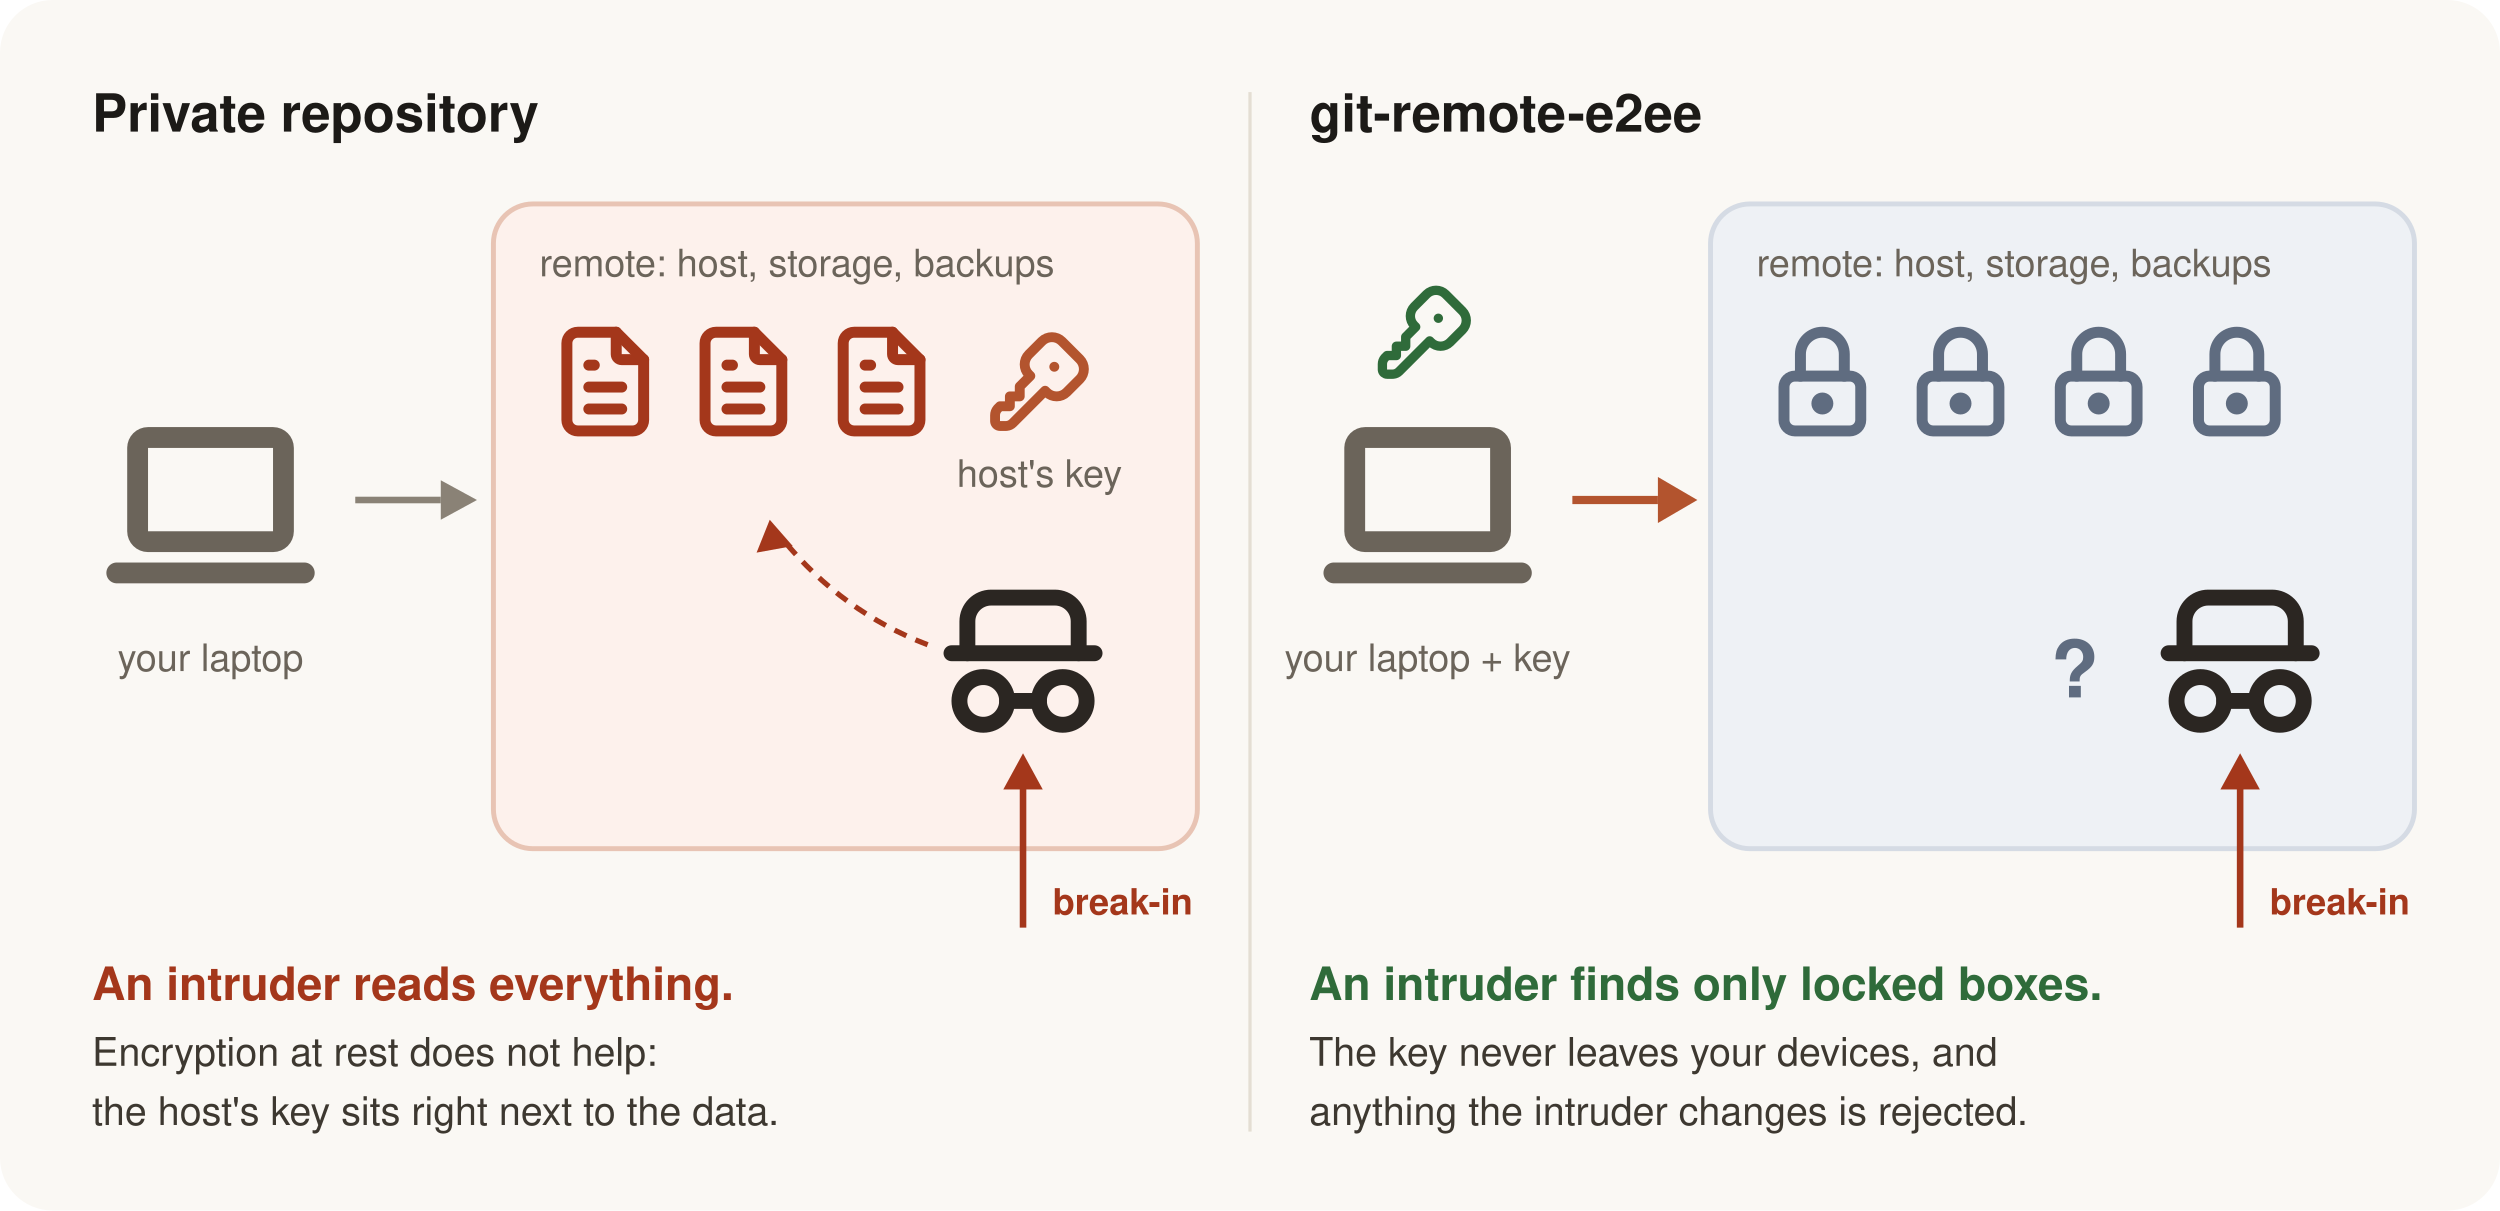
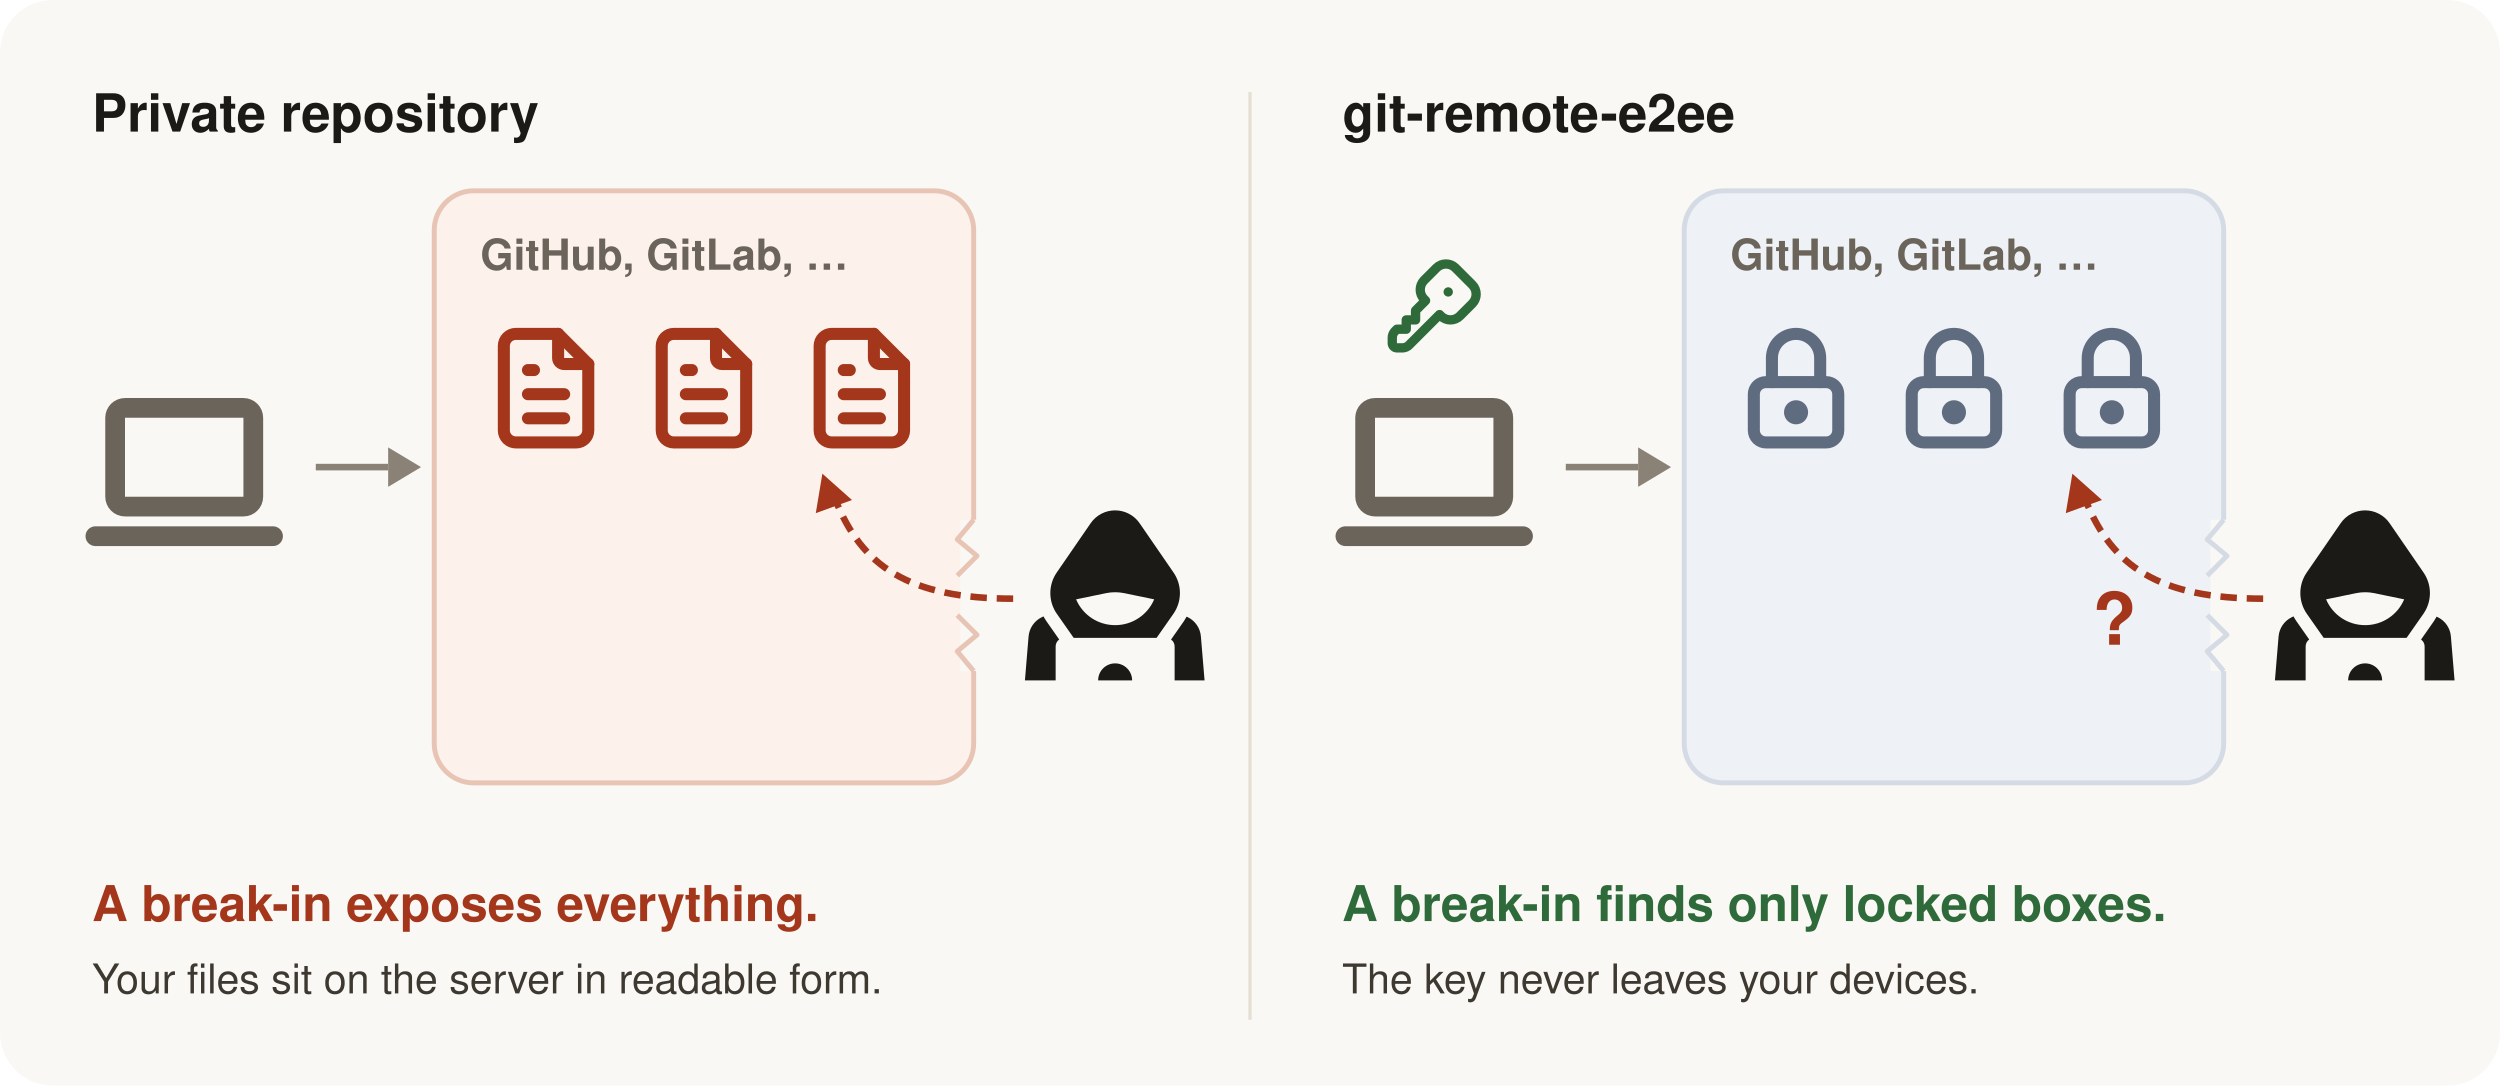
- <svg xmlns="http://www.w3.org/2000/svg" viewBox="0 0 760 368" width="760" height="368" role="img" aria-labelledby="title desc">
+ <svg xmlns="http://www.w3.org/2000/svg" viewBox="0 0 760 330" width="760" height="330" font-family="-apple-system,BlinkMacSystemFont,Segoe UI,Helvetica,Arial,sans-serif" role="img" aria-labelledby="title desc">
  <defs>
-     <symbol id="i-spy" viewBox="0 0 24 24" fill="none" stroke-width="2" stroke-linecap="round" stroke-linejoin="round">
-       <path d="M3 11h18" />
-       <path d="M5 11v-4a3 3 0 0 1 3 -3h8a3 3 0 0 1 3 3v4" />
-       <path d="M4 17a3 3 0 1 0 6 0a3 3 0 1 0 -6 0" />
-       <path d="M14 17a3 3 0 1 0 6 0a3 3 0 1 0 -6 0" />
-       <path d="M10 17h4" />
-     </symbol>
    <symbol id="i-lock" viewBox="0 0 24 24" fill="none" stroke-width="2" stroke-linecap="round" stroke-linejoin="round">
      <path d="M5 13a2 2 0 0 1 2 -2h10a2 2 0 0 1 2 2v6a2 2 0 0 1 -2 2h-10a2 2 0 0 1 -2 -2v-6" />
      <path d="M11 16a1 1 0 1 0 2 0a1 1 0 0 0 -2 0" />
      <path d="M8 11v-4a4 4 0 1 1 8 0v4" />
    </symbol>
    <symbol id="i-doc" viewBox="0 0 24 24" fill="none" stroke-width="2" stroke-linecap="round" stroke-linejoin="round">
      <path d="M14 3v4a1 1 0 0 0 1 1h4" />
      <path d="M17 21h-10a2 2 0 0 1 -2 -2v-14a2 2 0 0 1 2 -2h7l5 5v11a2 2 0 0 1 -2 2" />
      <path d="M9 9l1 0" />
      <path d="M9 13l6 0" />
      <path d="M9 17l6 0" />
    </symbol>
    <symbol id="i-key" viewBox="0 0 24 24" fill="none" stroke-width="2" stroke-linecap="round" stroke-linejoin="round">
      <path d="M16.555 3.843l3.602 3.602a2.877 2.877 0 0 1 0 4.069l-2.643 2.643a2.877 2.877 0 0 1 -4.069 0l-.301 -.301l-6.558 6.558a2 2 0 0 1 -1.239 .578l-.175 .008h-1.172a1 1 0 0 1 -.993 -.883l-.007 -.117v-1.172a2 2 0 0 1 .467 -1.284l.119 -.13l.414 -.414h2v-2h2v-2l2.144 -2.144l-.301 -.301a2.877 2.877 0 0 1 0 -4.069l2.643 -2.643a2.877 2.877 0 0 1 4.069 0" />
      <path d="M15 9h.01" />
    </symbol>
    <symbol id="i-laptop" viewBox="0 0 24 24" fill="none" stroke-width="2" stroke-linecap="round" stroke-linejoin="round">
      <path d="M3 19l18 0" />
      <path d="M5 7a1 1 0 0 1 1 -1h12a1 1 0 0 1 1 1v8a1 1 0 0 1 -1 1h-12a1 1 0 0 1 -1 -1l0 -8" />
    </symbol>
+     <symbol id="i-hacker" viewBox="0 0 24 24">
+       <path fill="currentColor" fill-rule="evenodd" d="m18.88 9.32l-3.994-5.805A3.5 3.5 0 0 0 12 1.995a3.49 3.49 0 0 0-2.885 1.52L5.12 9.32c-1 1.455-.995 3.4.02 4.845l1.98 2.83h9.76l1.98-2.83a4.26 4.26 0 0 0 .02-4.845M12 15.5a4.97 4.97 0 0 1-4.594-3.035l3.53-.73a5.3 5.3 0 0 1 2.13 0l3.53.73A4.97 4.97 0 0 1 12 15.5m-8.09-.47l1.51 2.16A.99.99 0 0 0 5 18v4H1.385l.43-5.18a2.78 2.78 0 0 1 1.545-2.25l.21-.1c.105.195.215.38.34.56m16.67-.45c.85.425 1.43 1.28 1.51 2.23v.005l.435 5.19H19v-4a.99.99 0 0 0-.42-.81l1.51-2.16c.12-.175.225-.355.325-.535zM12 20a2 2 0 0 0-2 2h4a2 2 0 0 0-2-2" clip-rule="evenodd" />
+     </symbol>
  </defs>
-   <style>
-     text { font-family: -apple-system, BlinkMacSystemFont, "Segoe UI", Helvetica, Arial, sans-serif; }
-     .h { font-size: 16px; font-weight: 600; fill: #1c1a17; }
-     .sub { font-size: 11.5px; fill: #6b645a; }
-     .bad { font-size: 14px; font-weight: 600; fill: #a4371b; }
-     .ok { font-size: 14px; font-weight: 600; fill: #2f6b3a; }
-     .note { font-size: 12px; fill: #3d3830; }
-   </style>
-   <rect x="0" y="0" width="760" height="368" rx="16" fill="#faf8f4" />
-   <text x="28" y="40" class="h">Private repository</text>
-   <use href="#i-laptop" x="26" y="114" width="76" height="76" stroke="#6b645a" />
-   <text x="64" y="204" text-anchor="middle" class="sub">your laptop</text>
-   <line x1="108" y1="152" x2="134" y2="152" stroke="#8a8276" stroke-width="2" />
-   <polygon points="134,146 145,152 134,158" fill="#8a8276" />
-   <rect x="150" y="62" width="214" height="196" rx="12" fill="#fdf1ec" stroke="#e8c4b4" stroke-width="1.5" />
-   <text x="164" y="84" class="sub">remote: host, storage, backups</text>
-   <use href="#i-doc" x="164" y="96" width="40" height="40" stroke="#a4371b" />
-   <use href="#i-doc" x="206" y="96" width="40" height="40" stroke="#a4371b" />
-   <use href="#i-doc" x="248" y="96" width="40" height="40" stroke="#a4371b" />
-   <use href="#i-key" x="298" y="98" width="36" height="36" stroke="#b3542e" />
-   <text x="316" y="148" text-anchor="middle" class="sub">host's key</text>
-   <use href="#i-spy" x="282" y="172" width="58" height="58" stroke="#2b2622" />
-   <line x1="311" y1="282" x2="311" y2="236" stroke="#a4371b" stroke-width="2" />
-   <polygon points="305,240 311,229 317,240" fill="#a4371b" />
-   <text x="320" y="278" font-size="11" font-weight="600" fill="#a4371b">break-in</text>
-   <path d="M282 196 q-26 -10 -44 -32" fill="none" stroke="#a4371b" stroke-width="1.6" stroke-dasharray="4 3" />
-   <polygon points="234,158 230,168 241,166" fill="#a4371b" />
-   <text x="28" y="304" class="bad">An intruder reads everything.</text>
-   <text x="28" y="324" class="note">Encryption at rest does not help:</text>
-   <text x="28" y="342" class="note">the host's key sits right next to the data.</text>
-   <line x1="380" y1="28" x2="380" y2="344" stroke="#e4ded3" />
-   <text x="398" y="40" class="h">git-remote-e2ee</text>
-   <use href="#i-laptop" x="396" y="114" width="76" height="76" stroke="#6b645a" />
-   <use href="#i-key" x="416" y="84" width="34" height="34" stroke="#2f6b3a" />
-   <text x="434" y="204" text-anchor="middle" class="sub">your laptop + key</text>
-   <line x1="478" y1="152" x2="504" y2="152" stroke="#b3542e" stroke-width="2.5" />
-   <polygon points="504,145 516,152 504,159" fill="#b3542e" />
-   <rect x="520" y="62" width="214" height="196" rx="12" fill="#eef1f5" stroke="#d5dbe4" stroke-width="1.5" />
-   <text x="534" y="84" class="sub">remote: host, storage, backups</text>
-   <use href="#i-lock" x="534" y="96" width="40" height="40" stroke="#5f6c80" />
-   <use href="#i-lock" x="576" y="96" width="40" height="40" stroke="#5f6c80" />
-   <use href="#i-lock" x="618" y="96" width="40" height="40" stroke="#5f6c80" />
-   <use href="#i-lock" x="660" y="96" width="40" height="40" stroke="#5f6c80" />
-   <use href="#i-spy" x="652" y="172" width="58" height="58" stroke="#2b2622" />
-   <line x1="681" y1="282" x2="681" y2="236" stroke="#a4371b" stroke-width="2" />
-   <polygon points="675,240 681,229 687,240" fill="#a4371b" />
-   <text x="690" y="278" font-size="11" font-weight="600" fill="#a4371b">break-in</text>
-   <text x="638" y="212" text-anchor="end" font-size="24" font-weight="700" fill="#5f6c80">?</text>
-   <text x="398" y="304" class="ok">An intruder finds only locked boxes.</text>
-   <text x="398" y="324" class="note">The key never leaves your devices, and</text>
-   <text x="398" y="342" class="note">anything the intruder changes is rejected.</text>
+   <rect width="760" height="330" rx="16" fill="#faf8f4" />
+   <text x="28" y="40" font-size="16" font-weight="600" fill="#1c1a17">Private repository</text>
+   <use href="#i-laptop" x="20" y="106" width="72" height="72" stroke="#6b645a" />
+   <line x1="96" y1="142" x2="118" y2="142" stroke="#8a8276" stroke-width="2" />
+   <polygon points="118,136 128,142 118,148" fill="#8a8276" />
+   <rect x="132" y="58" width="164" height="180" rx="12" fill="#fdf1ec" stroke="#e8c4b4" stroke-width="1.5" />
+   <rect x="292" y="158" width="8" height="46" fill="#faf8f4" />
+   <path d="M296 158 l-5 6 l6 5 l-6 6 M296 204 l-5 -6 l6 -5 l-6 -6" fill="none" stroke="#e8c4b4" stroke-width="1.5" stroke-linejoin="round" />
+   <text x="146" y="82" font-size="13" font-weight="600" fill="#6b645a">GitHub, GitLab, …</text>
+   <use href="#i-doc" x="144" y="96" width="44" height="44" stroke="#a4371b" />
+   <use href="#i-doc" x="192" y="96" width="44" height="44" stroke="#a4371b" />
+   <use href="#i-doc" x="240" y="96" width="44" height="44" stroke="#a4371b" />
+   <use href="#i-hacker" x="308" y="150" width="62" height="62" color="#1c1a17" />
+   <path d="M308 182 C 276 182, 262 172, 254 152" fill="none" stroke="#a4371b" stroke-width="2" stroke-dasharray="5 3" />
+   <polygon points="250,144 248,156 259,152" fill="#a4371b" />
+   <text x="28" y="280" font-size="15" font-weight="600" fill="#a4371b">A break-in exposes everything.</text>
+   <text x="28" y="302" font-size="12.5" fill="#3d3830">Your files sit on the server in readable form.</text>
+   <line x1="380" y1="28" x2="380" y2="310" stroke="#e4ded3" />
+   <text x="408" y="40" font-size="16" font-weight="600" fill="#1c1a17">git-remote-e2ee</text>
+   <use href="#i-laptop" x="400" y="106" width="72" height="72" stroke="#6b645a" />
+   <use href="#i-key" x="419" y="76" width="34" height="34" stroke="#2f6b3a" />
+   <line x1="476" y1="142" x2="498" y2="142" stroke="#8a8276" stroke-width="2" />
+   <polygon points="498,136 508,142 498,148" fill="#8a8276" />
+   <rect x="512" y="58" width="164" height="180" rx="12" fill="#eef1f5" stroke="#d5dbe4" stroke-width="1.5" />
+   <rect x="672" y="158" width="8" height="46" fill="#faf8f4" />
+   <path d="M676 158 l-5 6 l6 5 l-6 6 M676 204 l-5 -6 l6 -5 l-6 -6" fill="none" stroke="#d5dbe4" stroke-width="1.5" stroke-linejoin="round" />
+   <text x="526" y="82" font-size="13" font-weight="600" fill="#6b645a">GitHub, GitLab, …</text>
+   <use href="#i-lock" x="524" y="96" width="44" height="44" stroke="#5f6c80" />
+   <use href="#i-lock" x="572" y="96" width="44" height="44" stroke="#5f6c80" />
+   <use href="#i-lock" x="620" y="96" width="44" height="44" stroke="#5f6c80" />
+   <use href="#i-hacker" x="688" y="150" width="62" height="62" color="#1c1a17" />
+   <path d="M688 182 C 656 182, 642 172, 634 152" fill="none" stroke="#a4371b" stroke-width="2" stroke-dasharray="5 3" />
+   <polygon points="630,144 628,156 639,152" fill="#a4371b" />
+   <text x="636" y="196" font-size="22" font-weight="700" fill="#a4371b">?</text>
+   <text x="408" y="280" font-size="15" font-weight="600" fill="#2f6b3a">A break-in finds only locked boxes.</text>
+   <text x="408" y="302" font-size="12.5" fill="#3d3830">The key never leaves your devices.</text>
</svg>
